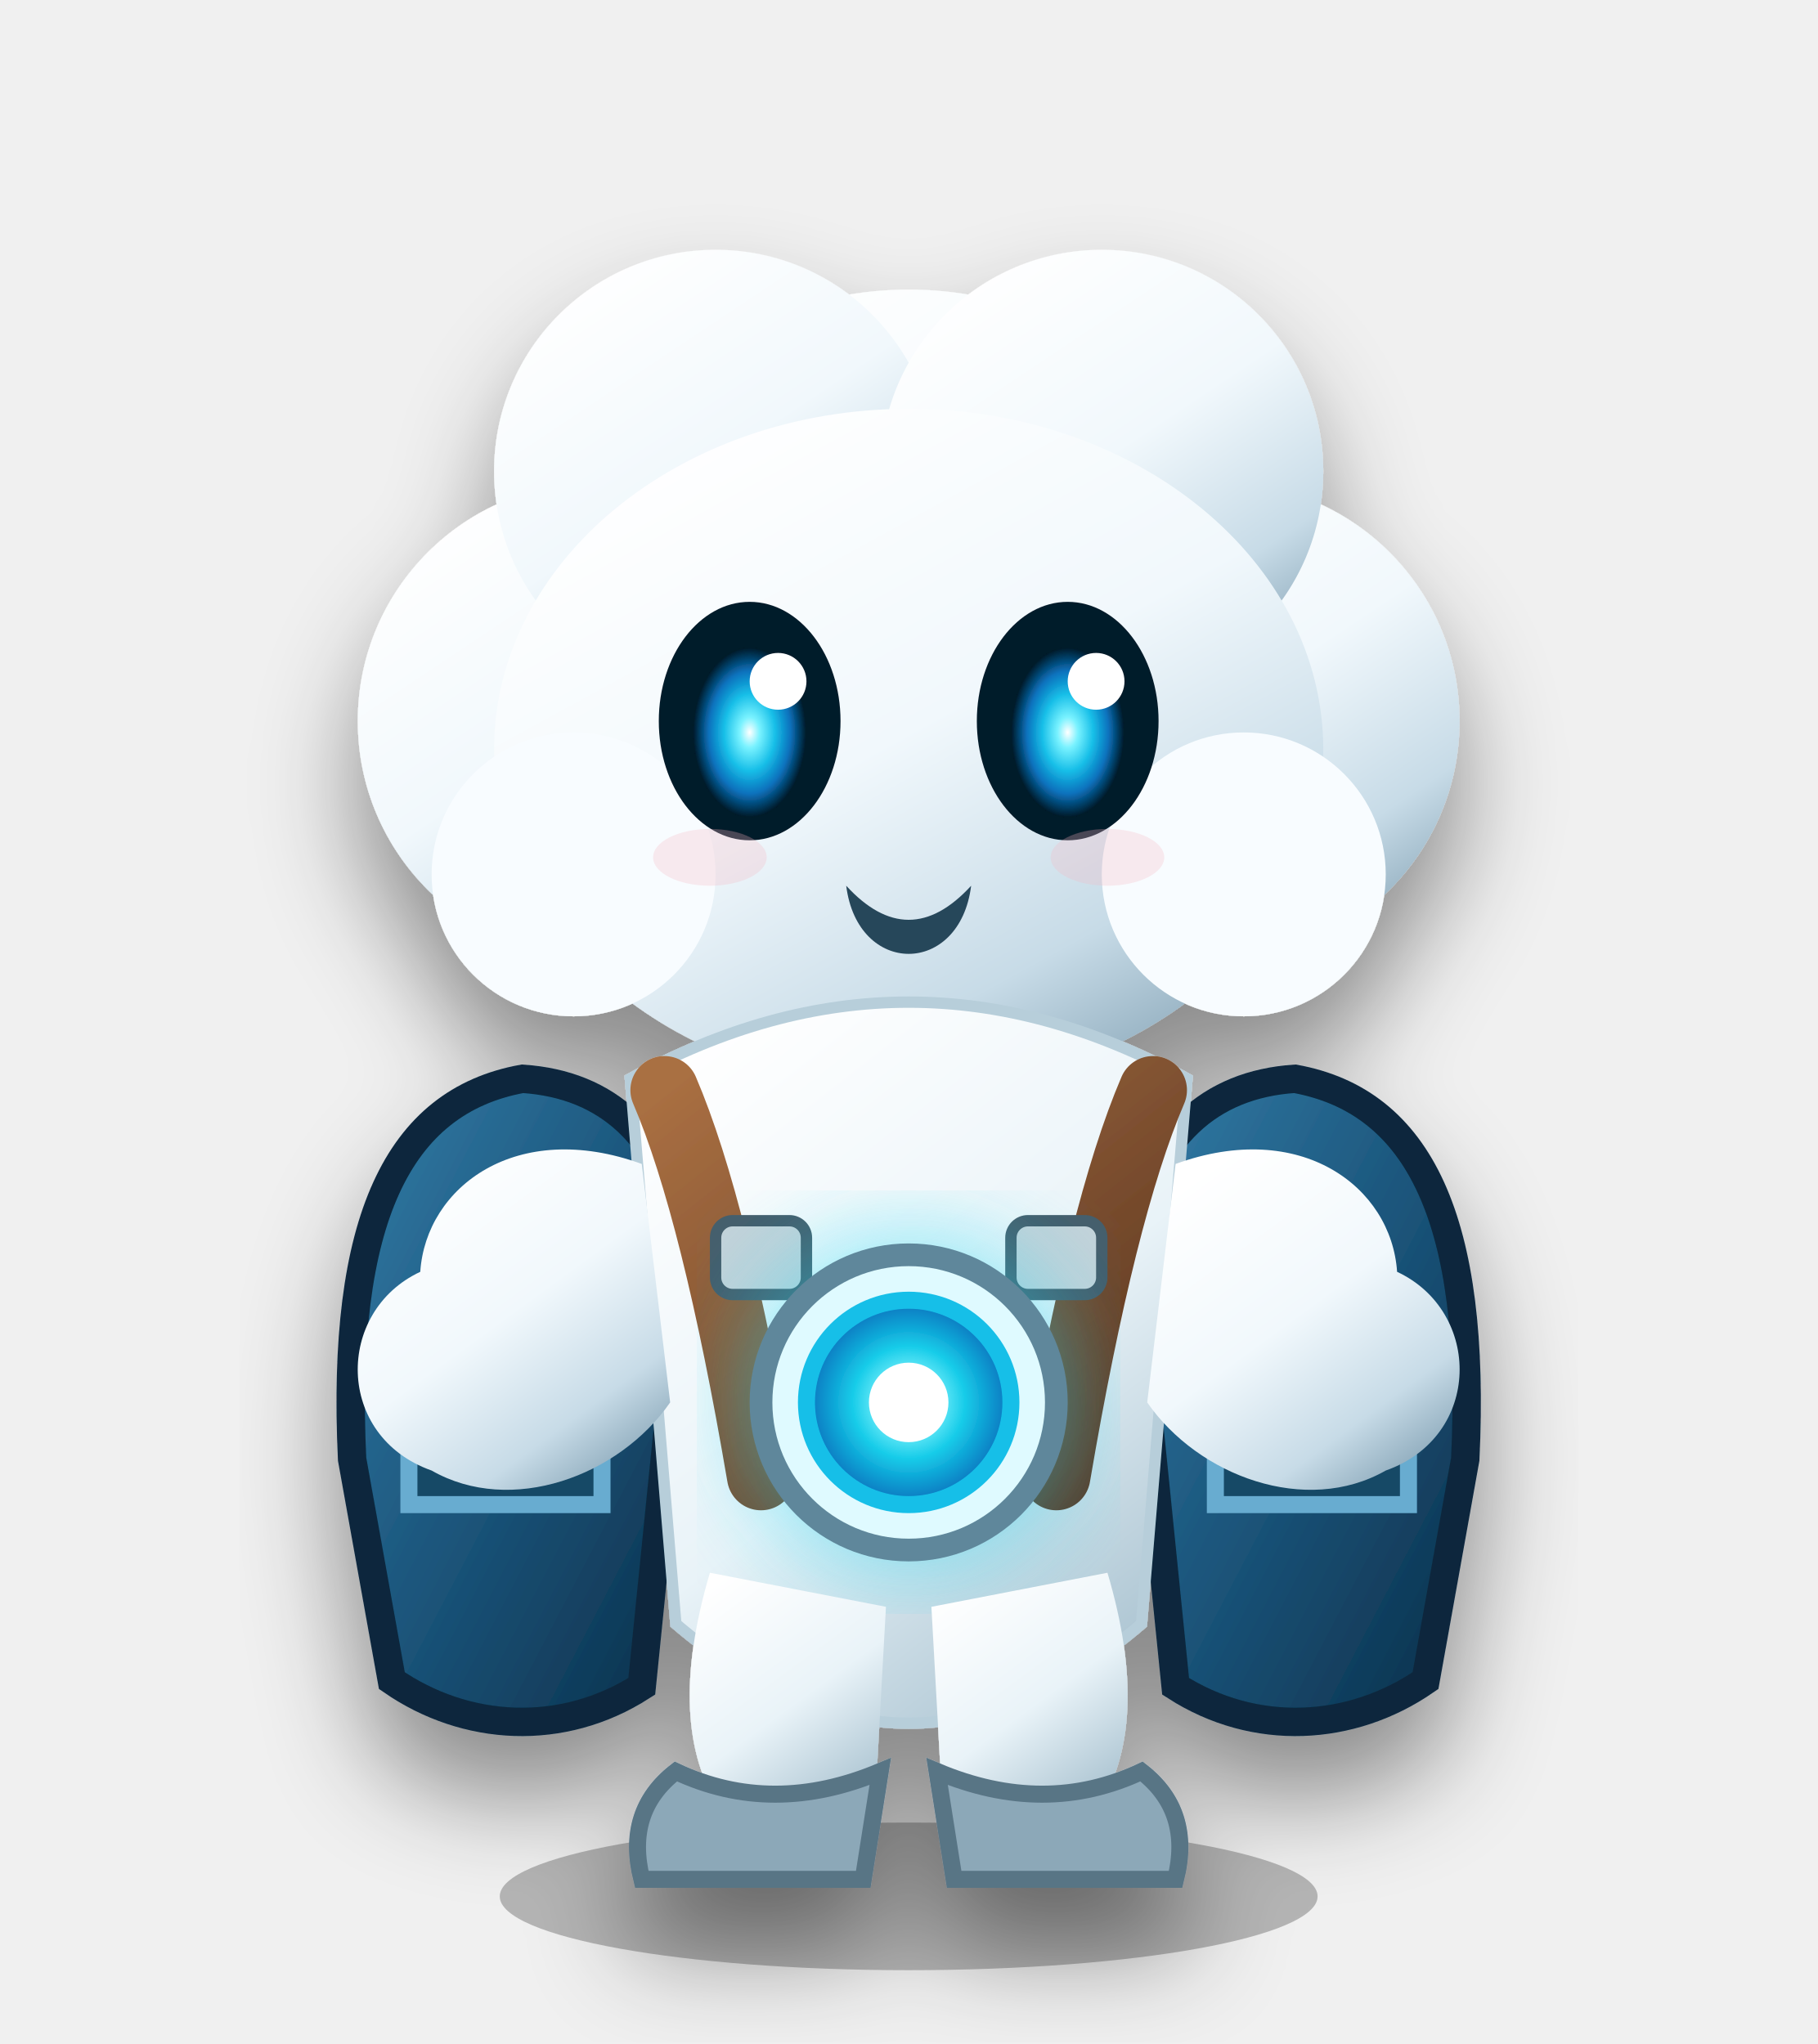
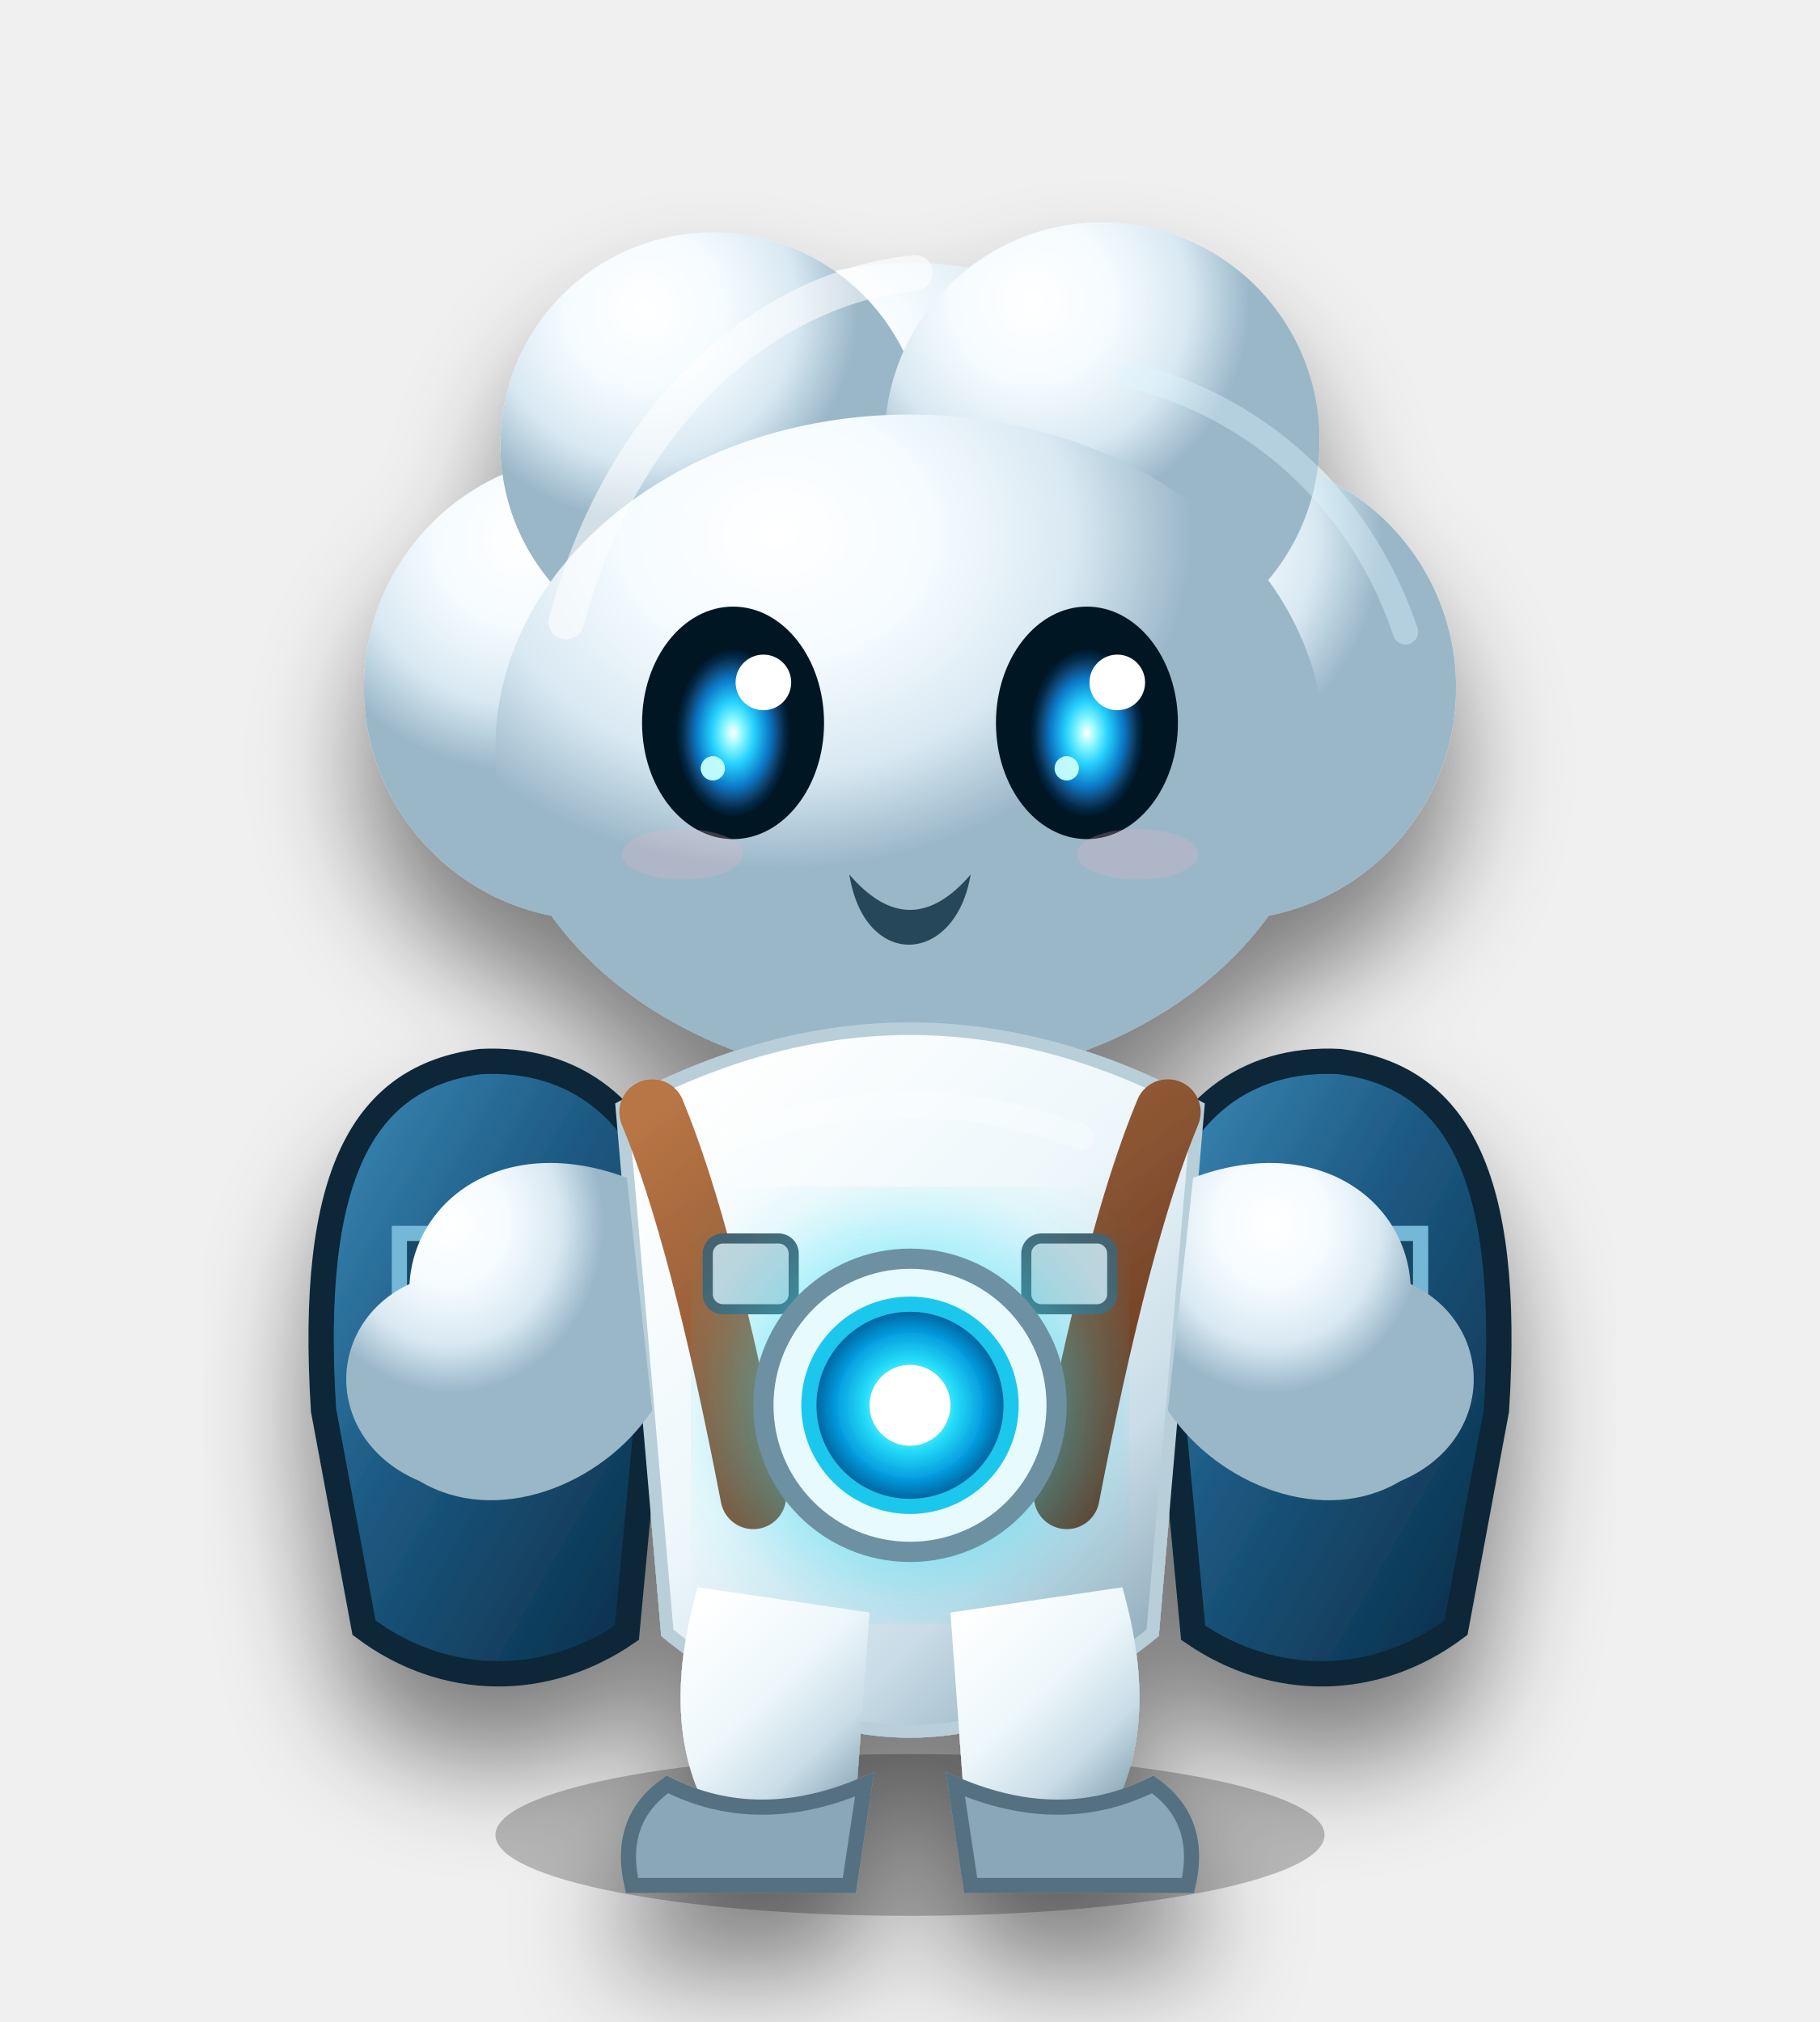
- <svg xmlns="http://www.w3.org/2000/svg" viewBox="0 0 320 360">
+ <svg xmlns="http://www.w3.org/2000/svg" viewBox="0 0 360 400">
  <defs>
-     <linearGradient id="cloud" x1=".2" y1=".05" x2=".8" y2=".95">
+     <radialGradient id="cloud" cx=".34" cy=".18">
+       <stop stop-color="#ffffff" />
+       <stop offset=".38" stop-color="#f5fbff" />
+       <stop offset=".72" stop-color="#d8e8f2" />
+       <stop offset="1" stop-color="#9ab7c8" />
+     </radialGradient>
+     <linearGradient id="body" x1=".15" y1=".05" x2=".85" y2=".95">
      <stop stop-color="#fff" />
-       <stop offset=".48" stop-color="#f1f8fc" />
-       <stop offset=".82" stop-color="#c7dbe7" />
-       <stop offset="1" stop-color="#93afc0" />
+       <stop offset=".45" stop-color="#edf7fb" />
+       <stop offset=".76" stop-color="#c9dce7" />
+       <stop offset="1" stop-color="#8daab9" />
    </linearGradient>
-     <linearGradient id="body" x1=".2" y1="0" x2=".8" y2="1">
-       <stop stop-color="#fff" />
-       <stop offset=".55" stop-color="#e9f3f8" />
-       <stop offset="1" stop-color="#a9c2d0" />
-     </linearGradient>
-     <linearGradient id="pack" x1="0" y1="0" x2="1" y2="1">
-       <stop stop-color="#347da8" />
-       <stop offset=".5" stop-color="#1b557b" />
+     <linearGradient id="pack" x1=".05" y1=".05" x2=".95" y2=".95">
+       <stop stop-color="#3a87b5" />
+       <stop offset=".42" stop-color="#1d5a83" />
      <stop offset="1" stop-color="#0a2e49" />
    </linearGradient>
    <linearGradient id="strap" x1="0" y1="0" x2="1" y2="1">
-       <stop stop-color="#a96f42" />
-       <stop offset="1" stop-color="#57341f" />
+       <stop stop-color="#b87545" />
+       <stop offset="1" stop-color="#5f3520" />
    </linearGradient>
    <radialGradient id="eye">
      <stop stop-color="#fff" />
-       <stop offset=".18" stop-color="#79f2ff" />
-       <stop offset=".45" stop-color="#18bfe8" />
-       <stop offset=".72" stop-color="#0872bd" />
-       <stop offset="1" stop-color="#031927" />
+       <stop offset=".16" stop-color="#8ef8ff" />
+       <stop offset=".36" stop-color="#27d2ff" />
+       <stop offset=".63" stop-color="#0b79c8" />
+       <stop offset=".84" stop-color="#073457" />
+       <stop offset="1" stop-color="#02121e" />
    </radialGradient>
    <radialGradient id="core">
      <stop stop-color="#fff" />
-       <stop offset=".2" stop-color="#8ff8ff" />
-       <stop offset=".55" stop-color="#17cce9" />
-       <stop offset="1" stop-color="#0571bd" />
+       <stop offset=".18" stop-color="#b4ffff" />
+       <stop offset=".45" stop-color="#25ddf8" />
+       <stop offset=".72" stop-color="#069ee0" />
+       <stop offset="1" stop-color="#04528c" />
    </radialGradient>
    <filter id="shadow">
-       <feDropShadow dx="0" dy="11" stdDeviation="9" flood-opacity=".42" />
+       <feDropShadow dx="0" dy="15" stdDeviation="11" flood-opacity=".48" />
    </filter>
    <filter id="glow">
-       <feGaussianBlur stdDeviation="8" />
+       <feGaussianBlur stdDeviation="10" />
    </filter>
    <style>
-  @keyframes blink{0%,44%,48%,100%{transform:scaleY(1)}46%{transform:scaleY(.08)}} #eyes{transform-origin:160px 132px;animation:blink 5.8s ease-in-out infinite}
-  @keyframes breathe{50%{transform:translateY(-2px) scale(1.012)}} #nimbus{transform-origin:160px 220px;animation:breathe 2.8s ease-in-out infinite}
-  @keyframes pulse{50%{opacity:.9;transform:scale(1.13)}} #coreGlow{transform-origin:160px 247px;animation:pulse 2s ease-in-out infinite}
+  @keyframes blink{0%,44%,48%,100%{transform:scaleY(1)}46%{transform:scaleY(.06)}} #eyes{transform-origin:180px 142px;animation:blink 5.6s ease-in-out infinite}
+  @keyframes float{0%,100%{transform:translateY(0)}50%{transform:translateY(-2px)}} #nimbus{animation:float 3s ease-in-out infinite}
+  @keyframes pulse{0%,100%{opacity:.35;transform:scale(.92)}50%{opacity:.95;transform:scale(1.12)}} #coreGlow{transform-origin:180px 278px;animation:pulse 2.15s ease-in-out infinite}
 </style>
  </defs>
-   <ellipse cx="160" cy="334" rx="72" ry="13" fill="#000" opacity=".25" />
+   <ellipse cx="180" cy="363" rx="82" ry="16" fill="#000" opacity=".24" />
  <g id="nimbus" filter="url(#shadow)">
-     <path d="M92 190C70 194 60 215 62 257l7 39c13 9 30 10 44 1l8-79c-4-18-14-27-29-28Z" fill="url(#pack)" stroke="#08283d" stroke-width="5" />
-     <path d="M228 190c22 4 32 25 30 67l-7 39c-13 9-30 10-44 1l-8-79c4-18 14-27 29-28Z" fill="url(#pack)" stroke="#08283d" stroke-width="5" />
-     <path d="M72 231h34v34H72z" rx="8" fill="#164866" stroke="#68acd0" stroke-width="3" />
-     <path d="M214 231h34v34h-34z" rx="8" fill="#164866" stroke="#68acd0" stroke-width="3" />
-     <circle cx="160" cy="113" r="62" fill="url(#cloud)" />
-     <circle cx="105" cy="127" r="42" fill="url(#cloud)" />
-     <circle cx="215" cy="127" r="42" fill="url(#cloud)" />
-     <circle cx="126" cy="83" r="39" fill="url(#cloud)" />
-     <circle cx="194" cy="83" r="39" fill="url(#cloud)" />
-     <ellipse cx="160" cy="132" rx="73" ry="60" fill="url(#cloud)" />
-     <circle cx="101" cy="154" r="25" fill="#f8fcff" />
-     <circle cx="219" cy="154" r="25" fill="#f8fcff" />
+     <path d="M95 210C72 213 61 232 64 279l8 43c16 12 36 12 52 1l8-85c-5-18-18-29-37-28Z" fill="url(#pack)" stroke="#082638" stroke-width="5" />
+     <path d="M265 210c23 3 34 22 31 69l-8 43c-16 12-36 12-52 1l-8-85c5-18 18-29 37-28Z" fill="url(#pack)" stroke="#082638" stroke-width="5" />
+     <path d="M79 244h36v37H79z" fill="#174a68" stroke="#74b7d7" stroke-width="3" />
+     <path d="M245 244h36v37h-36z" fill="#174a68" stroke="#74b7d7" stroke-width="3" />
+     <circle cx="180" cy="120" r="68" fill="url(#cloud)" />
+     <circle cx="118" cy="136" r="46" fill="url(#cloud)" />
+     <circle cx="242" cy="136" r="46" fill="url(#cloud)" />
+     <circle cx="141" cy="88" r="42" fill="url(#cloud)" />
+     <circle cx="218" cy="87" r="43" fill="url(#cloud)" />
+     <ellipse cx="180" cy="148" rx="82" ry="66" fill="url(#cloud)" />
+     <path d="M112 123c11-41 39-66 69-69" fill="none" stroke="#fff" stroke-width="7" opacity=".56" stroke-linecap="round" />
+     <path d="M223 74c28 7 47 27 55 51" fill="none" stroke="#dff8ff" stroke-width="5" opacity=".38" stroke-linecap="round" />
    <g id="eyes">
-       <ellipse cx="132" cy="127" rx="16" ry="21" fill="#061b2a" />
-       <ellipse cx="188" cy="127" rx="16" ry="21" fill="#061b2a" />
-       <ellipse cx="132" cy="129" rx="10" ry="15" fill="url(#eye)" />
-       <ellipse cx="188" cy="129" rx="10" ry="15" fill="url(#eye)" />
-       <circle cx="137" cy="120" r="5" fill="#fff" />
-       <circle cx="193" cy="120" r="5" fill="#fff" />
+       <ellipse cx="145" cy="143" rx="18" ry="23" fill="#061724" />
+       <ellipse cx="215" cy="143" rx="18" ry="23" fill="#061724" />
+       <ellipse cx="145" cy="145" rx="11.5" ry="17" fill="url(#eye)" />
+       <ellipse cx="215" cy="145" rx="11.5" ry="17" fill="url(#eye)" />
+       <circle cx="151" cy="135" r="5.5" fill="#fff" />
+       <circle cx="221" cy="135" r="5.5" fill="#fff" />
+       <circle cx="141" cy="152" r="2.4" fill="#c6ffff" opacity=".95" />
+       <circle cx="211" cy="152" r="2.4" fill="#c6ffff" opacity=".95" />
    </g>
-     <path d="M149 156q11 12 22 0c-2 16-20 16-22 0Z" fill="#28465a" />
-     <ellipse cx="125" cy="151" rx="10" ry="5" fill="#f5b6c2" opacity=".28" />
-     <ellipse cx="195" cy="151" rx="10" ry="5" fill="#f5b6c2" opacity=".28" />
-     <path d="M111 190q49-27 98 0l-8 96q-41 35-82 0Z" fill="url(#body)" stroke="#b7ceda" stroke-width="2" />
-     <path d="M117 192q9 21 17 68M203 192q-9 21-17 68" fill="none" stroke="url(#strap)" stroke-width="12" stroke-linecap="round" />
-     <rect x="126" y="215" width="16" height="13" rx="3" fill="#c4d2d9" stroke="#455d6b" stroke-width="2" />
-     <rect x="178" y="215" width="16" height="13" rx="3" fill="#c4d2d9" stroke="#455d6b" stroke-width="2" />
-     <path d="M113 205c-22-8-38 4-39 19-15 7-15 29 2 35 14 8 33 1 42-12Z" fill="url(#cloud)" />
-     <path d="M207 205c22-8 38 4 39 19 15 7 15 29-2 35-14 8-33 1-42-12Z" fill="url(#cloud)" />
-     <circle id="coreGlow" cx="160" cy="247" r="31" fill="#22d9f3" opacity=".42" filter="url(#glow)" />
-     <circle cx="160" cy="247" r="26" fill="#dffaff" stroke="#5f879b" stroke-width="4" />
-     <circle cx="160" cy="247" r="18" fill="url(#core)" stroke="#18bfe8" stroke-width="3" />
-     <circle cx="160" cy="247" r="7" fill="#fff" />
-     <path d="M125 277q-8 27 2 42h27l2-36Z" fill="url(#body)" />
-     <path d="M195 277q8 27-2 42h-27l-2-36Z" fill="url(#body)" />
-     <path d="M119 312q17 8 36 0l-3 19h-39q-3-12 6-19Z" fill="#8ca8b8" stroke="#597485" stroke-width="3" />
-     <path d="M201 312q-17 8-36 0l3 19h39q3-12-6-19Z" fill="#8ca8b8" stroke="#597485" stroke-width="3" />
+     <ellipse cx="135" cy="169" rx="12" ry="5" fill="#f4b6c2" opacity=".23" />
+     <ellipse cx="225" cy="169" rx="12" ry="5" fill="#f4b6c2" opacity=".23" />
+     <path d="M168 173q12 14 24 0c-3 18-21 19-24 0Z" fill="#28465a" />
+     <path d="M123 219q57-31 114 0l-9 104q-48 39-96 0Z" fill="url(#body)" stroke="#b8cfda" stroke-width="2.5" />
+     <path d="M129 220q10 24 20 76M231 220q-10 24-20 76" fill="none" stroke="url(#strap)" stroke-width="13" stroke-linecap="round" />
+     <rect x="140" y="245" width="17" height="14" rx="3" fill="#c6d4db" stroke="#475f6c" stroke-width="2" />
+     <rect x="203" y="245" width="17" height="14" rx="3" fill="#c6d4db" stroke="#475f6c" stroke-width="2" />
+     <path d="M124 233c-24-9-42 4-43 21-17 8-17 31 2 39 15 9 36 1 46-14Z" fill="url(#cloud)" />
+     <path d="M236 233c24-9 42 4 43 21 17 8 17 31-2 39-15 9-36 1-46-14Z" fill="url(#cloud)" />
+     <circle id="coreGlow" cx="180" cy="278" r="36" fill="#28def8" opacity=".5" filter="url(#glow)" />
+     <circle cx="180" cy="278" r="29" fill="#e7fbff" stroke="#6d91a3" stroke-width="4" />
+     <circle cx="180" cy="278" r="20" fill="url(#core)" stroke="#1ec7ed" stroke-width="3" />
+     <circle cx="180" cy="278" r="8" fill="#fff" />
+     <path d="M138 314q-8 28 3 46h28l3-41Z" fill="url(#body)" />
+     <path d="M222 314q8 28-3 46h-28l-3-41Z" fill="url(#body)" />
+     <path d="M132 353q18 9 39 0l-3 20h-43q-3-13 7-20Z" fill="#8aa7b7" stroke="#557181" stroke-width="3" />
+     <path d="M228 353q-18 9-39 0l3 20h43q3-13-7-20Z" fill="#8aa7b7" stroke="#557181" stroke-width="3" />
+     <path d="M145 225q35-13 69 0" fill="none" stroke="#fff" stroke-width="5" opacity=".28" stroke-linecap="round" />
  </g>
</svg>
